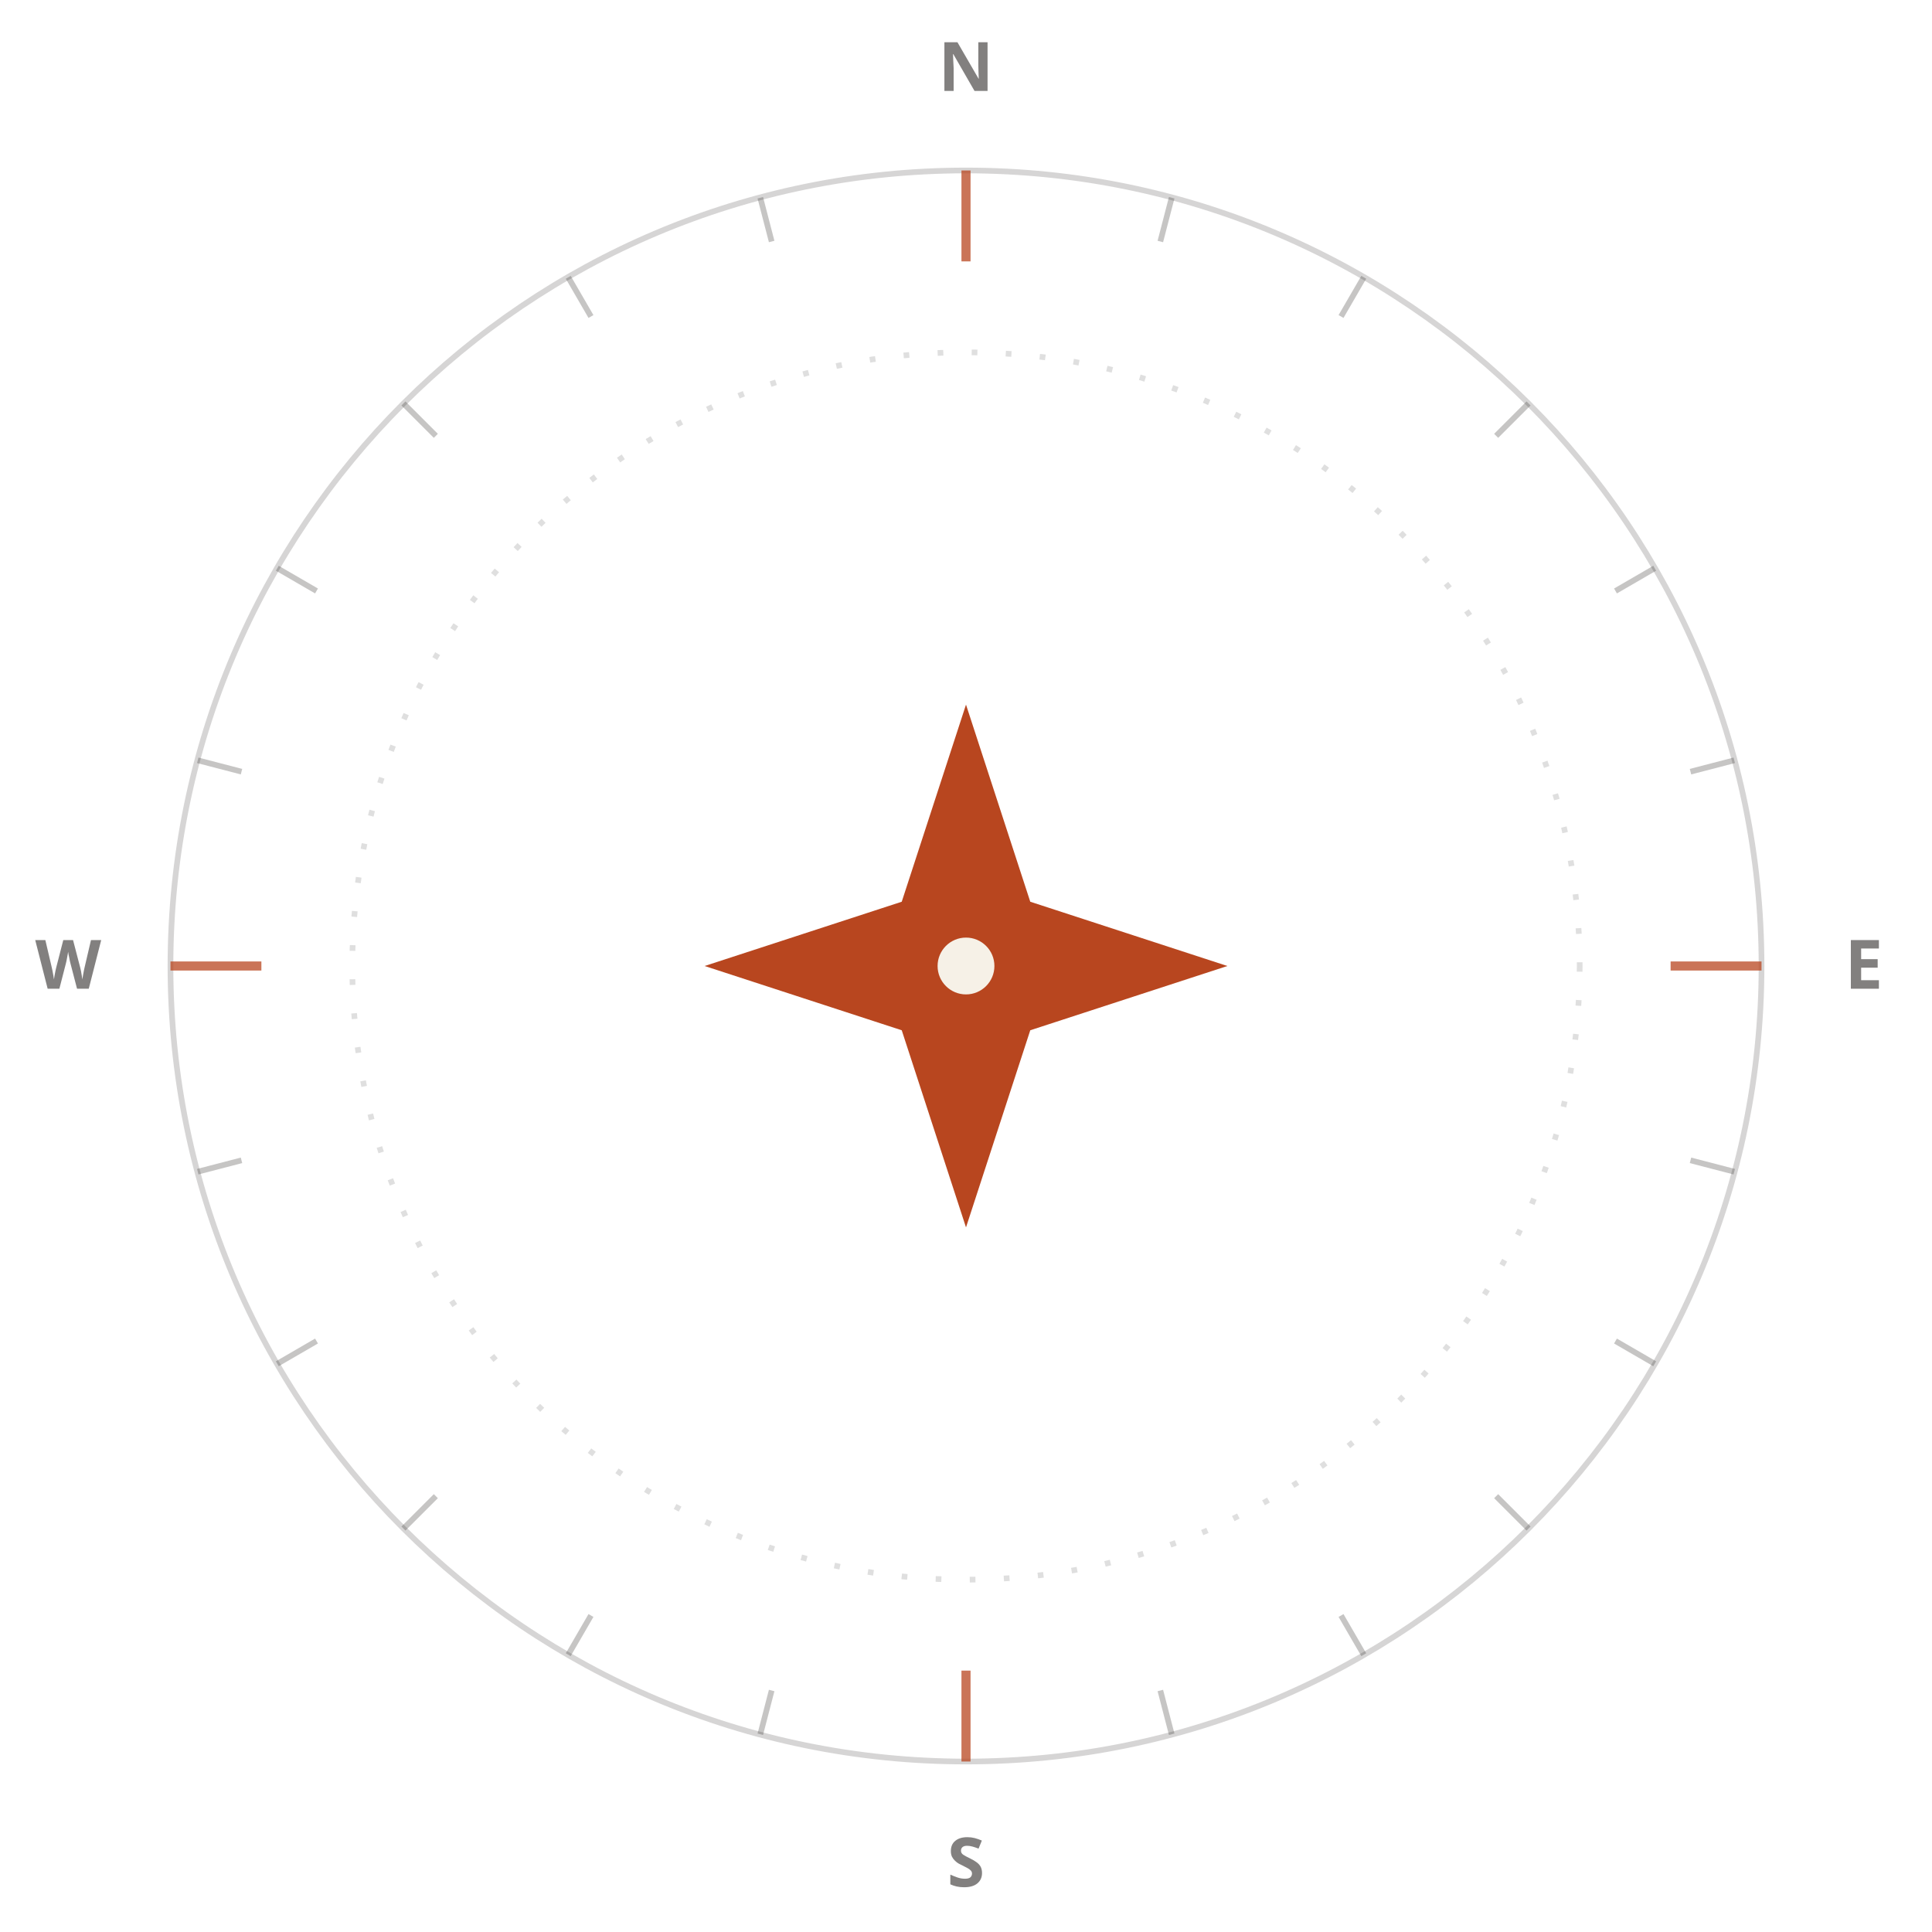
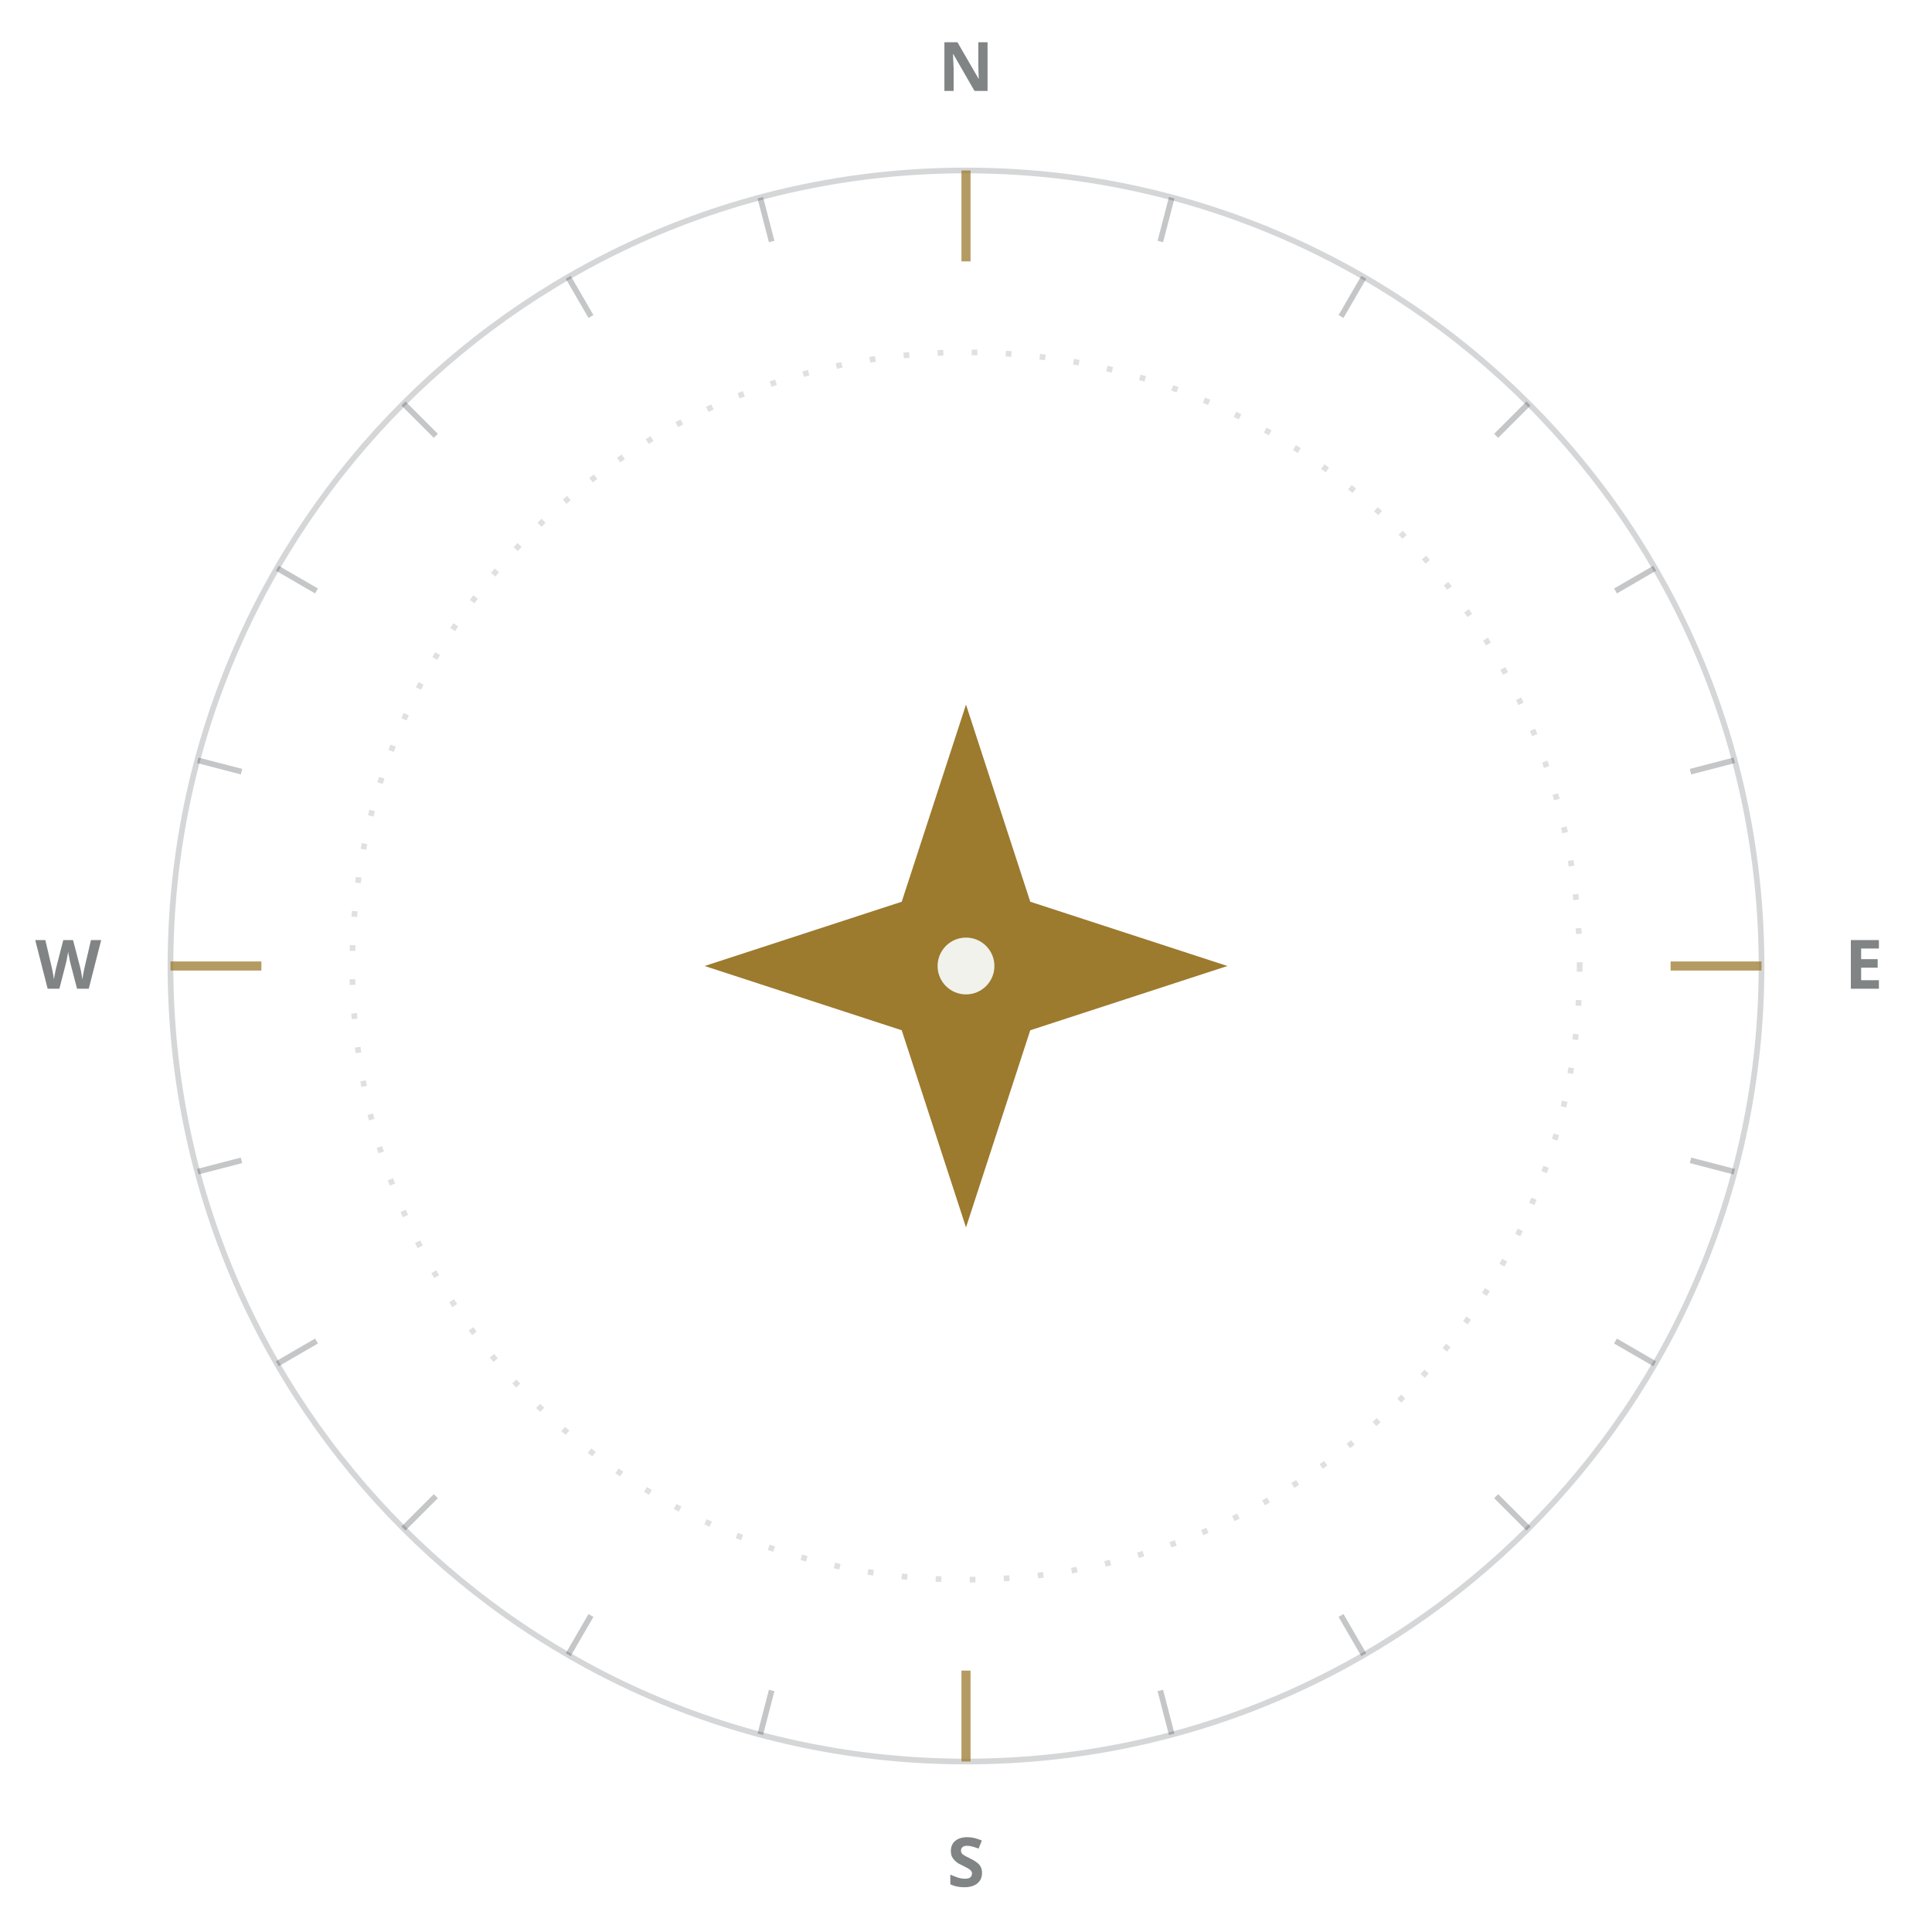
<svg xmlns="http://www.w3.org/2000/svg" viewBox="0 0 340 340" fill="none">
-   <circle cx="170" cy="170" r="140" stroke="#1C1917" stroke-opacity="0.18" stroke-width="1" />
-   <circle cx="170" cy="170" r="108" stroke="#1C1917" stroke-opacity="0.14" stroke-width="1" stroke-dasharray="1 5" />
-   <line x1="170.0" y1="30.0" x2="170.0" y2="46.0" stroke="#B8461F" stroke-opacity="0.75" stroke-width="1.6" />
-   <line x1="206.2" y1="34.8" x2="204.2" y2="42.5" stroke="#1C1917" stroke-opacity="0.25" stroke-width="1" />
-   <line x1="240.0" y1="48.8" x2="236.0" y2="55.7" stroke="#1C1917" stroke-opacity="0.25" stroke-width="1" />
-   <line x1="269.0" y1="71.0" x2="263.3" y2="76.7" stroke="#1C1917" stroke-opacity="0.25" stroke-width="1" />
-   <line x1="291.2" y1="100.0" x2="284.3" y2="104.0" stroke="#1C1917" stroke-opacity="0.25" stroke-width="1" />
-   <line x1="305.2" y1="133.8" x2="297.5" y2="135.8" stroke="#1C1917" stroke-opacity="0.25" stroke-width="1" />
-   <line x1="310.0" y1="170.0" x2="294.0" y2="170.0" stroke="#B8461F" stroke-opacity="0.75" stroke-width="1.6" />
-   <line x1="305.2" y1="206.2" x2="297.5" y2="204.2" stroke="#1C1917" stroke-opacity="0.25" stroke-width="1" />
-   <line x1="291.2" y1="240.0" x2="284.3" y2="236.0" stroke="#1C1917" stroke-opacity="0.25" stroke-width="1" />
-   <line x1="269.0" y1="269.0" x2="263.3" y2="263.3" stroke="#1C1917" stroke-opacity="0.25" stroke-width="1" />
-   <line x1="240.0" y1="291.2" x2="236.0" y2="284.3" stroke="#1C1917" stroke-opacity="0.25" stroke-width="1" />
-   <line x1="206.2" y1="305.2" x2="204.2" y2="297.5" stroke="#1C1917" stroke-opacity="0.25" stroke-width="1" />
-   <line x1="170.0" y1="310.0" x2="170.0" y2="294.0" stroke="#B8461F" stroke-opacity="0.75" stroke-width="1.6" />
-   <line x1="133.8" y1="305.2" x2="135.8" y2="297.5" stroke="#1C1917" stroke-opacity="0.25" stroke-width="1" />
-   <line x1="100.0" y1="291.2" x2="104.0" y2="284.3" stroke="#1C1917" stroke-opacity="0.25" stroke-width="1" />
-   <line x1="71.0" y1="269.0" x2="76.7" y2="263.3" stroke="#1C1917" stroke-opacity="0.25" stroke-width="1" />
-   <line x1="48.8" y1="240.0" x2="55.7" y2="236.0" stroke="#1C1917" stroke-opacity="0.25" stroke-width="1" />
-   <line x1="34.8" y1="206.2" x2="42.5" y2="204.2" stroke="#1C1917" stroke-opacity="0.25" stroke-width="1" />
-   <line x1="30.0" y1="170.0" x2="46.0" y2="170.0" stroke="#B8461F" stroke-opacity="0.75" stroke-width="1.6" />
-   <line x1="34.8" y1="133.8" x2="42.5" y2="135.8" stroke="#1C1917" stroke-opacity="0.25" stroke-width="1" />
-   <line x1="48.8" y1="100.0" x2="55.7" y2="104.0" stroke="#1C1917" stroke-opacity="0.25" stroke-width="1" />
-   <line x1="71.0" y1="71.0" x2="76.7" y2="76.7" stroke="#1C1917" stroke-opacity="0.25" stroke-width="1" />
-   <line x1="100.0" y1="48.8" x2="104.0" y2="55.7" stroke="#1C1917" stroke-opacity="0.25" stroke-width="1" />
-   <line x1="133.8" y1="34.8" x2="135.8" y2="42.5" stroke="#1C1917" stroke-opacity="0.25" stroke-width="1" />
-   <text x="170.0" y="16.0" font-family="IBM Plex Sans, sans-serif" font-size="12" font-weight="600" fill="#1C1917" fill-opacity="0.55" text-anchor="middle">N</text>
-   <text x="328.0" y="174.0" font-family="IBM Plex Sans, sans-serif" font-size="12" font-weight="600" fill="#1C1917" fill-opacity="0.55" text-anchor="middle">E</text>
-   <text x="170.0" y="332.0" font-family="IBM Plex Sans, sans-serif" font-size="12" font-weight="600" fill="#1C1917" fill-opacity="0.55" text-anchor="middle">S</text>
-   <text x="12.0" y="174.0" font-family="IBM Plex Sans, sans-serif" font-size="12" font-weight="600" fill="#1C1917" fill-opacity="0.55" text-anchor="middle">W</text>
-   <path d="M 170.00,124.00 L 181.31,158.69 L 216.00,170.00 L 181.31,181.31 L 170.00,216.00 L 158.69,181.31 L 124.00,170.00 L 158.69,158.69 Z" fill="#B8461F" />
-   <circle cx="170" cy="170" r="5" fill="#F6F1E7" />
+   <circle cx="170" cy="170" r="140" stroke="#1B1F22" stroke-opacity="0.18" stroke-width="1" />
+   <circle cx="170" cy="170" r="108" stroke="#1B1F22" stroke-opacity="0.14" stroke-width="1" stroke-dasharray="1 5" />
+   <line x1="170.0" y1="30.0" x2="170.0" y2="46.0" stroke="#9C7A2E" stroke-opacity="0.75" stroke-width="1.6" />
+   <line x1="206.2" y1="34.8" x2="204.2" y2="42.5" stroke="#1B1F22" stroke-opacity="0.25" stroke-width="1" />
+   <line x1="240.0" y1="48.8" x2="236.0" y2="55.7" stroke="#1B1F22" stroke-opacity="0.25" stroke-width="1" />
+   <line x1="269.0" y1="71.0" x2="263.3" y2="76.7" stroke="#1B1F22" stroke-opacity="0.25" stroke-width="1" />
+   <line x1="291.2" y1="100.0" x2="284.3" y2="104.0" stroke="#1B1F22" stroke-opacity="0.25" stroke-width="1" />
+   <line x1="305.2" y1="133.8" x2="297.5" y2="135.8" stroke="#1B1F22" stroke-opacity="0.25" stroke-width="1" />
+   <line x1="310.0" y1="170.0" x2="294.0" y2="170.0" stroke="#9C7A2E" stroke-opacity="0.75" stroke-width="1.6" />
+   <line x1="305.2" y1="206.2" x2="297.5" y2="204.2" stroke="#1B1F22" stroke-opacity="0.25" stroke-width="1" />
+   <line x1="291.2" y1="240.0" x2="284.3" y2="236.0" stroke="#1B1F22" stroke-opacity="0.25" stroke-width="1" />
+   <line x1="269.0" y1="269.0" x2="263.3" y2="263.3" stroke="#1B1F22" stroke-opacity="0.25" stroke-width="1" />
+   <line x1="240.0" y1="291.2" x2="236.0" y2="284.3" stroke="#1B1F22" stroke-opacity="0.25" stroke-width="1" />
+   <line x1="206.2" y1="305.2" x2="204.2" y2="297.5" stroke="#1B1F22" stroke-opacity="0.25" stroke-width="1" />
+   <line x1="170.0" y1="310.0" x2="170.0" y2="294.0" stroke="#9C7A2E" stroke-opacity="0.75" stroke-width="1.6" />
+   <line x1="133.8" y1="305.2" x2="135.8" y2="297.5" stroke="#1B1F22" stroke-opacity="0.25" stroke-width="1" />
+   <line x1="100.0" y1="291.2" x2="104.0" y2="284.3" stroke="#1B1F22" stroke-opacity="0.25" stroke-width="1" />
+   <line x1="71.0" y1="269.0" x2="76.7" y2="263.3" stroke="#1B1F22" stroke-opacity="0.25" stroke-width="1" />
+   <line x1="48.8" y1="240.0" x2="55.7" y2="236.0" stroke="#1B1F22" stroke-opacity="0.25" stroke-width="1" />
+   <line x1="34.8" y1="206.2" x2="42.5" y2="204.2" stroke="#1B1F22" stroke-opacity="0.25" stroke-width="1" />
+   <line x1="30.0" y1="170.0" x2="46.0" y2="170.0" stroke="#9C7A2E" stroke-opacity="0.75" stroke-width="1.6" />
+   <line x1="34.8" y1="133.8" x2="42.5" y2="135.8" stroke="#1B1F22" stroke-opacity="0.25" stroke-width="1" />
+   <line x1="48.8" y1="100.0" x2="55.7" y2="104.0" stroke="#1B1F22" stroke-opacity="0.25" stroke-width="1" />
+   <line x1="71.0" y1="71.0" x2="76.7" y2="76.7" stroke="#1B1F22" stroke-opacity="0.25" stroke-width="1" />
+   <line x1="100.0" y1="48.8" x2="104.0" y2="55.7" stroke="#1B1F22" stroke-opacity="0.25" stroke-width="1" />
+   <line x1="133.8" y1="34.8" x2="135.8" y2="42.5" stroke="#1B1F22" stroke-opacity="0.25" stroke-width="1" />
+   <text x="170.0" y="16.0" font-family="IBM Plex Sans, sans-serif" font-size="12" font-weight="600" fill="#1B1F22" fill-opacity="0.55" text-anchor="middle">N</text>
+   <text x="328.0" y="174.0" font-family="IBM Plex Sans, sans-serif" font-size="12" font-weight="600" fill="#1B1F22" fill-opacity="0.55" text-anchor="middle">E</text>
+   <text x="170.0" y="332.0" font-family="IBM Plex Sans, sans-serif" font-size="12" font-weight="600" fill="#1B1F22" fill-opacity="0.55" text-anchor="middle">S</text>
+   <text x="12.0" y="174.0" font-family="IBM Plex Sans, sans-serif" font-size="12" font-weight="600" fill="#1B1F22" fill-opacity="0.55" text-anchor="middle">W</text>
+   <path d="M 170.00,124.00 L 181.31,158.69 L 216.00,170.00 L 181.31,181.31 L 170.00,216.00 L 158.69,181.31 L 124.00,170.00 L 158.69,158.69 Z" fill="#9C7A2E" />
+   <circle cx="170" cy="170" r="5" fill="#F1F2EC" />
</svg>
